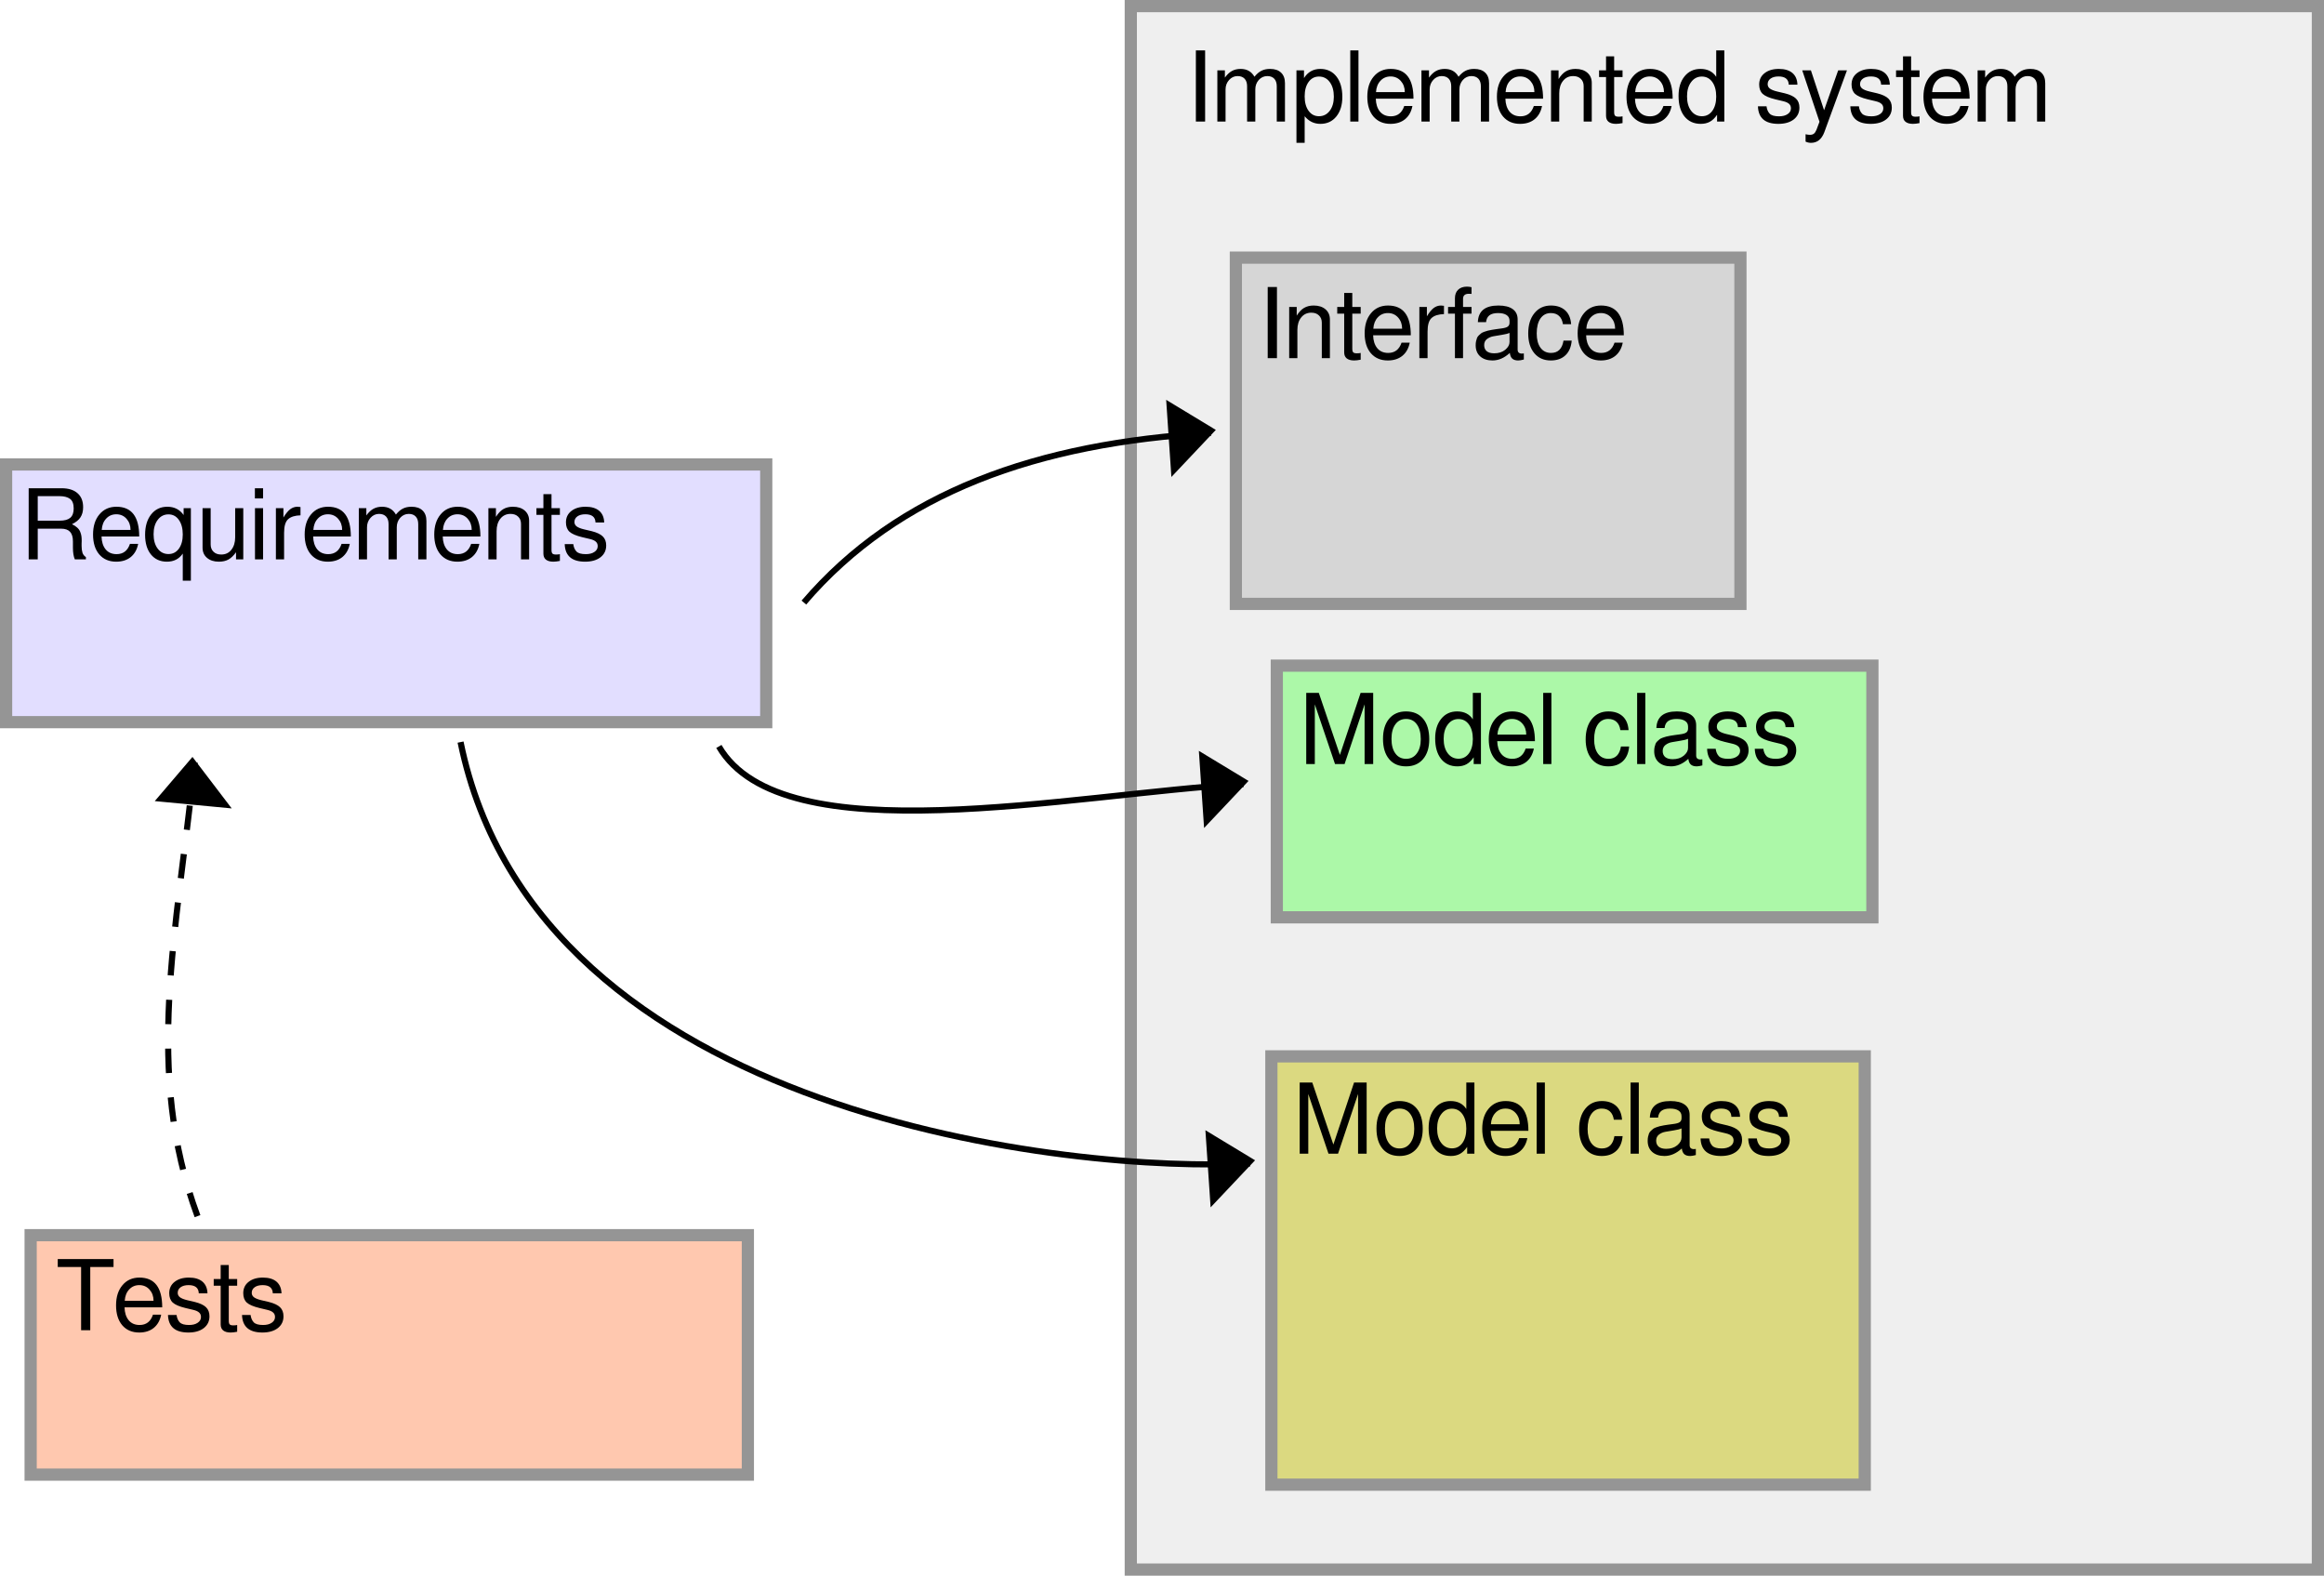
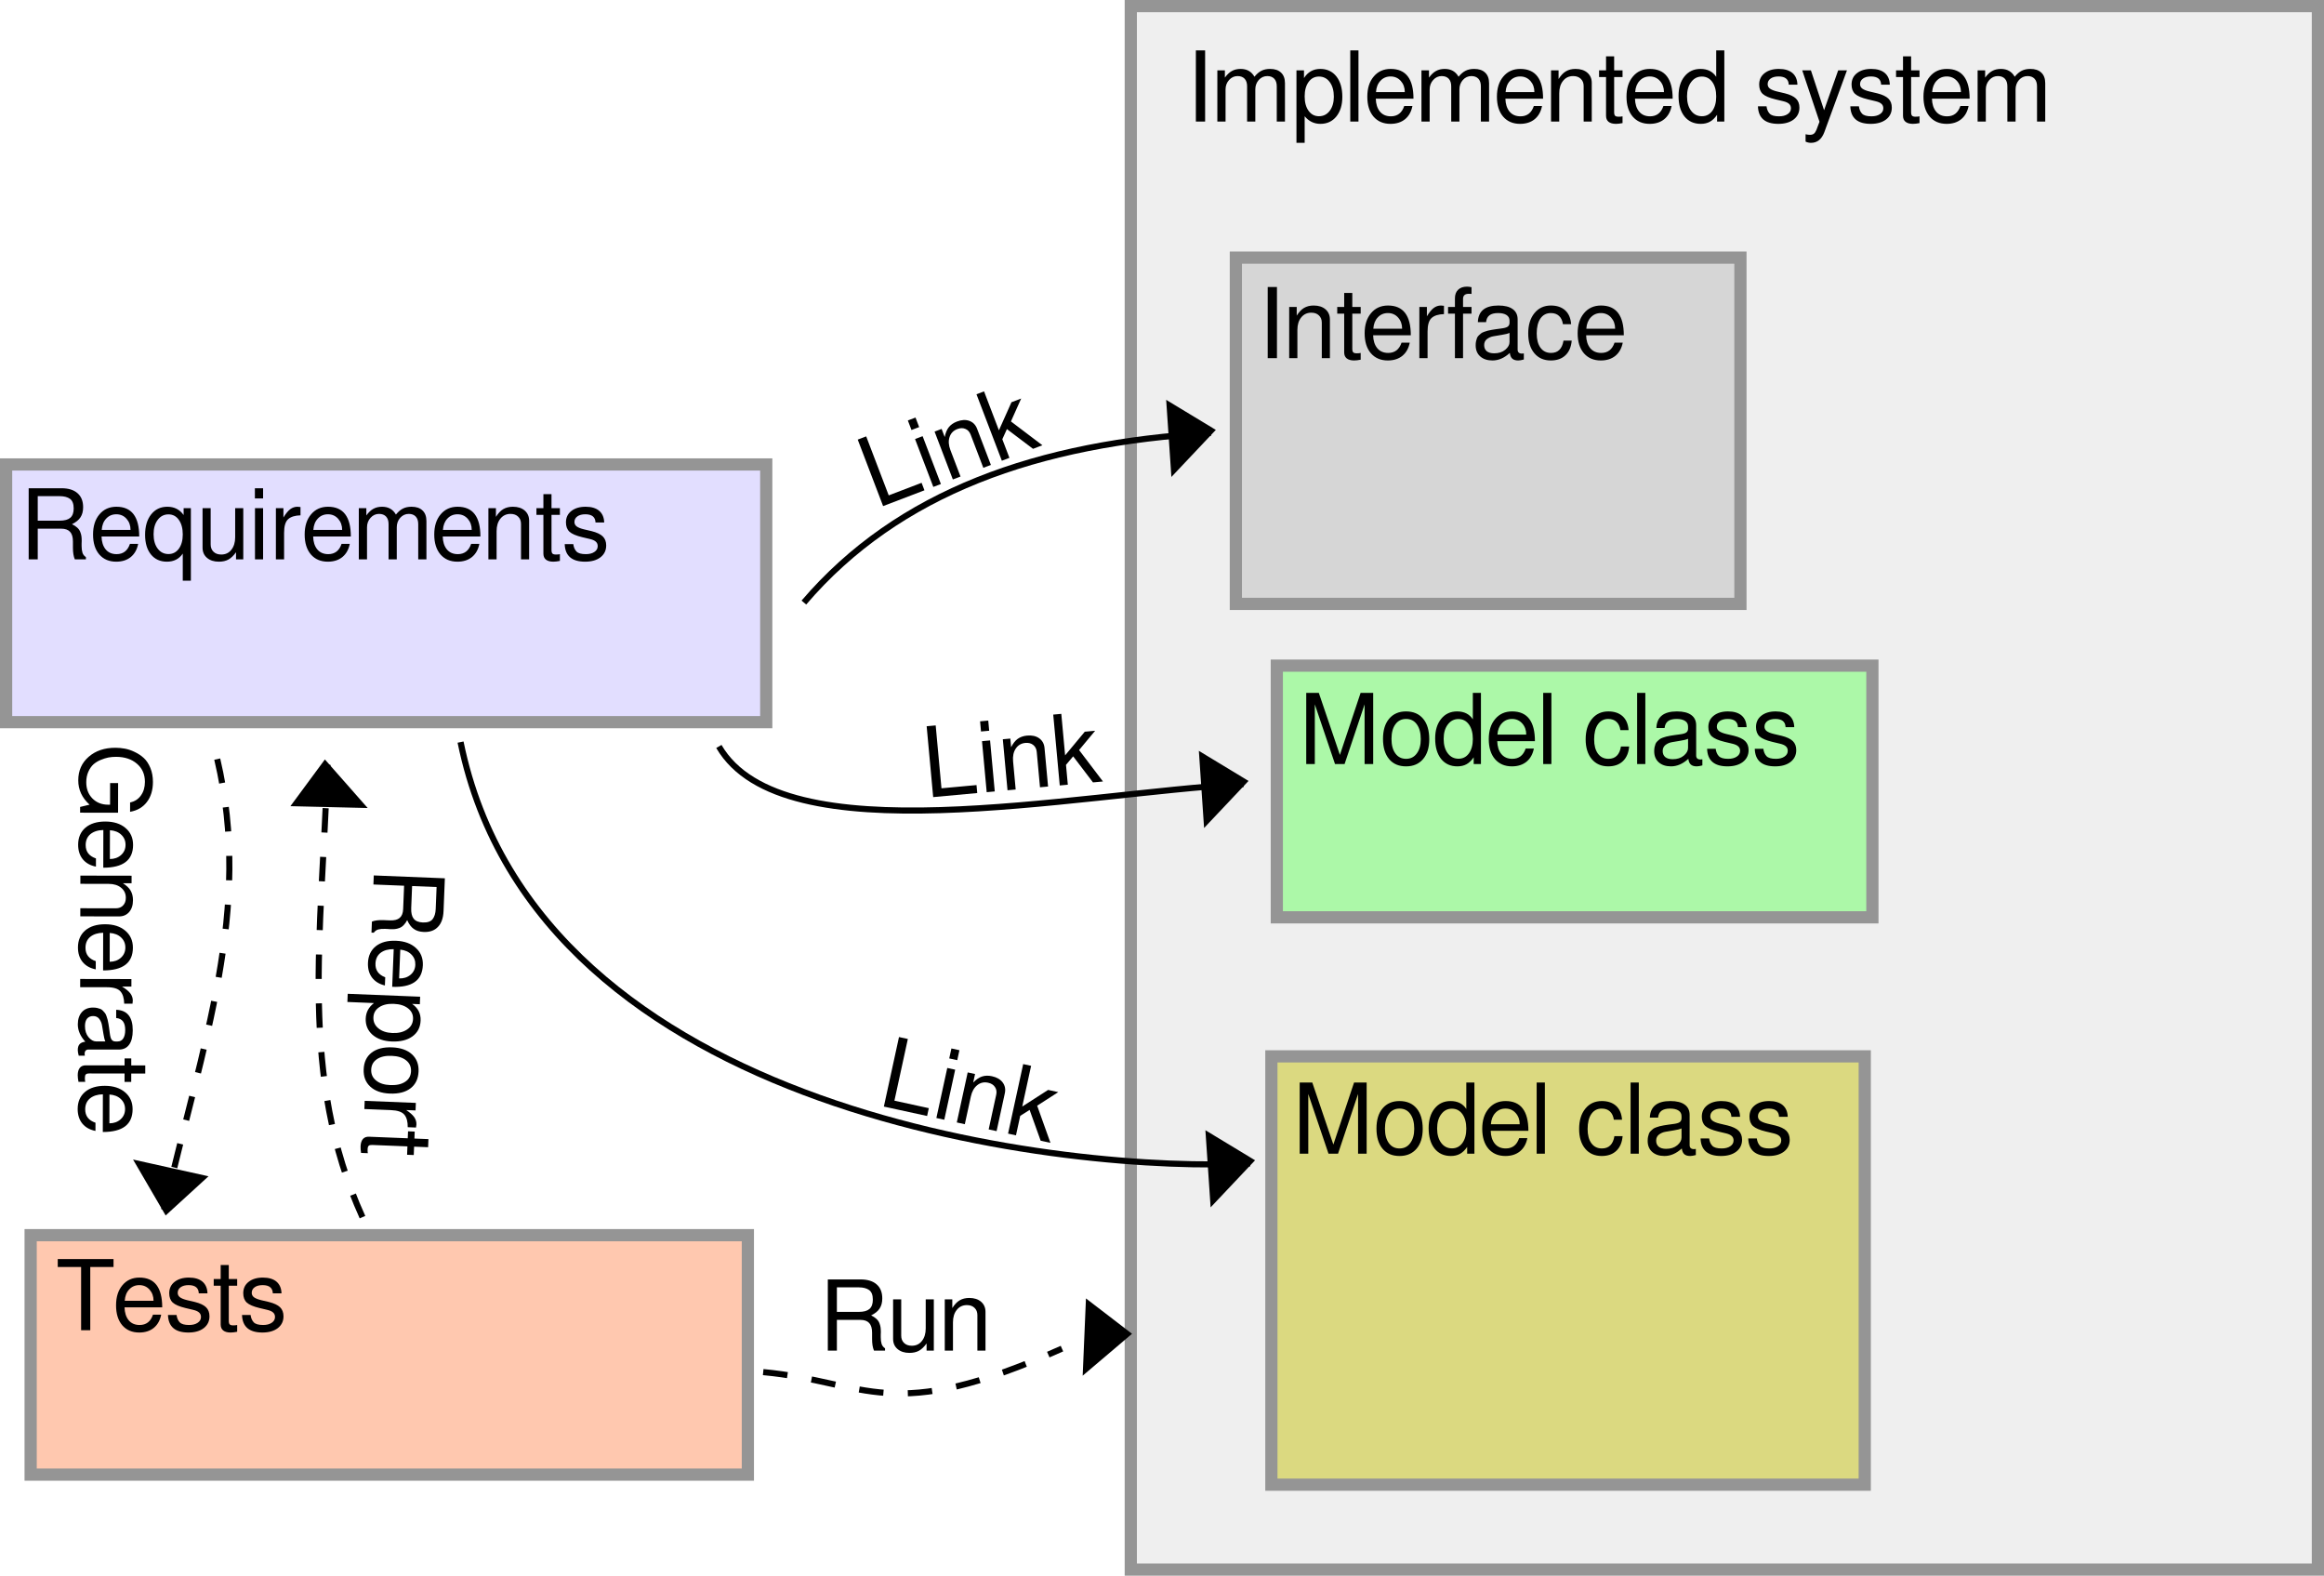
<svg xmlns="http://www.w3.org/2000/svg" width="107.461mm" height="72.844mm" viewBox="0 0 380.767 258.109" id="svg2" version="1.1">
  <defs id="defs4" />
  <g id="layer1" transform="translate(-302.6569,-15.22654)">
    <rect style="fill:#e2e2e2;fill-opacity:0.532;fill-rule:nonzero;stroke:#959595;stroke-width:2;stroke-linejoin:miter;stroke-miterlimit:4;stroke-dasharray:none;stroke-opacity:1" id="rect4136" width="194.497" height="256.109" x="487.927" y="16.227" />
    <rect style="fill:#c0c0c0;fill-opacity:0.532;fill-rule:nonzero;stroke:#959595;stroke-width:2;stroke-linejoin:miter;stroke-miterlimit:4;stroke-dasharray:none;stroke-opacity:1" id="rect4138" width="82.669" height="56.722" x="505.142" y="57.427" />
    <text xml:space="preserve" style="font-style:normal;font-variant:normal;font-weight:normal;font-stretch:normal;font-size:16px;line-height:125%;font-family:FreeSans;-inkscape-font-specification:FreeSans;letter-spacing:0px;word-spacing:0px;fill:#000000;fill-opacity:1;stroke:none;stroke-width:1px;stroke-linecap:butt;stroke-linejoin:miter;stroke-opacity:1" x="508.765" y="73.899" id="text4142">
      <tspan id="tspan4144" x="508.765" y="73.899">Interface</tspan>
    </text>
    <rect style="fill:#c9c51f;fill-opacity:0.532;fill-rule:nonzero;stroke:#959595;stroke-width:2;stroke-linejoin:miter;stroke-miterlimit:4;stroke-dasharray:none;stroke-opacity:1" id="rect4140" width="97.219" height="70.16" x="510.961" y="188.267" />
    <text id="text4161" y="204.209" x="514.321" style="font-style:normal;font-variant:normal;font-weight:normal;font-stretch:normal;font-size:16px;line-height:125%;font-family:FreeSans;-inkscape-font-specification:FreeSans;letter-spacing:0px;word-spacing:0px;fill:#000000;fill-opacity:1;stroke:none;stroke-width:1px;stroke-linecap:butt;stroke-linejoin:miter;stroke-opacity:1" xml:space="preserve">
      <tspan y="204.209" x="514.321" id="tspan4163">Model class</tspan>
    </text>
    <rect y="124.264" x="511.852" height="41.227" width="97.58" id="rect4193" style="fill:#71ff69;fill-opacity:0.532;fill-rule:nonzero;stroke:#959595;stroke-width:2;stroke-linejoin:miter;stroke-miterlimit:4;stroke-dasharray:none;stroke-opacity:1" />
    <text xml:space="preserve" style="font-style:normal;font-variant:normal;font-weight:normal;font-stretch:normal;font-size:16px;line-height:125%;font-family:FreeSans;-inkscape-font-specification:FreeSans;letter-spacing:0px;word-spacing:0px;fill:#000000;fill-opacity:1;stroke:none;stroke-width:1px;stroke-linecap:butt;stroke-linejoin:miter;stroke-opacity:1" x="515.392" y="140.386" id="text4195">
      <tspan id="tspan4197" x="515.392" y="140.386">Model class</tspan>
    </text>
    <text xml:space="preserve" style="font-style:normal;font-variant:normal;font-weight:normal;font-stretch:normal;font-size:16px;line-height:125%;font-family:FreeSans;-inkscape-font-specification:FreeSans;letter-spacing:0px;word-spacing:0px;fill:#000000;fill-opacity:1;stroke:none;stroke-width:1px;stroke-linecap:butt;stroke-linejoin:miter;stroke-opacity:1" x="496.995" y="35.139" id="text4222">
      <tspan id="tspan4224" x="496.995" y="35.139">Implemented system</tspan>
    </text>
    <rect style="fill:#ff9869;fill-opacity:0.532;fill-rule:nonzero;stroke:#959595;stroke-width:2;stroke-linejoin:miter;stroke-miterlimit:4;stroke-dasharray:none;stroke-opacity:1" id="rect4244" width="117.51" height="39.223" x="307.678" y="217.558" />
    <rect y="91.308" x="303.657" height="42.214" width="124.542" id="rect4246" style="fill:#c9c1ff;fill-opacity:0.532;fill-rule:nonzero;stroke:#959595;stroke-width:2;stroke-linejoin:miter;stroke-miterlimit:4;stroke-dasharray:none;stroke-opacity:1" />
    <text xml:space="preserve" style="font-style:normal;font-variant:normal;font-weight:normal;font-stretch:normal;font-size:16px;line-height:125%;font-family:FreeSans;-inkscape-font-specification:FreeSans;letter-spacing:0px;word-spacing:0px;fill:#000000;fill-opacity:1;stroke:none;stroke-width:1px;stroke-linecap:butt;stroke-linejoin:miter;stroke-opacity:1" x="306.076" y="106.859" id="text4248">
      <tspan id="tspan4250" x="306.076" y="106.859">Requirements</tspan>
    </text>
    <text xml:space="preserve" style="font-style:normal;font-variant:normal;font-weight:normal;font-stretch:normal;font-size:16px;line-height:125%;font-family:FreeSans;-inkscape-font-specification:FreeSans;letter-spacing:0px;word-spacing:0px;fill:#000000;fill-opacity:1;stroke:none;stroke-width:1px;stroke-linecap:butt;stroke-linejoin:miter;stroke-opacity:1" x="311.632" y="233.128" id="text4252">
      <tspan id="tspan4254" x="311.632" y="233.128">Tests</tspan>
    </text>
    <path style="fill:none;fill-rule:evenodd;stroke:#000000;stroke-width:1px;stroke-linecap:butt;stroke-linejoin:miter;stroke-opacity:1" d="M 434.366,113.93 C 449.833,95.838 472.752,87.781 501.036,86.151" id="path4265" />
    <path style="fill:#000000;fill-opacity:1;fill-rule:evenodd;stroke:#000000;stroke-width:1px;stroke-linecap:butt;stroke-linejoin:miter;stroke-opacity:1" d="M 501.071,85.755 494.286,81.648 495,92.184 Z" id="path4269" />
    <path id="path4271" d="m 420.437,137.502 c 10.468,17.979 57.672,7.779 85.956,6.149" style="fill:none;fill-rule:evenodd;stroke:#000000;stroke-width:1px;stroke-linecap:butt;stroke-linejoin:miter;stroke-opacity:1" />
    <path id="path4273" d="m 506.429,143.255 -6.786,-4.107 0.714,10.536 z" style="fill:#000000;fill-opacity:1;fill-rule:evenodd;stroke:#000000;stroke-width:1px;stroke-linecap:butt;stroke-linejoin:miter;stroke-opacity:1" />
    <path style="fill:none;fill-rule:evenodd;stroke:#000000;stroke-width:1px;stroke-linecap:butt;stroke-linejoin:miter;stroke-opacity:1" d="m 378.116,136.788 c 12.611,61.729 101.065,70.636 129.349,69.007" id="path4279" />
    <path style="fill:#000000;fill-opacity:1;fill-rule:evenodd;stroke:#000000;stroke-width:1px;stroke-linecap:butt;stroke-linejoin:miter;stroke-opacity:1" d="m 507.5,205.398 -6.786,-4.107 0.714,10.536 z" id="path4281" />
-     <path id="path4283" d="m 335.016,214.439 c -8.785,-23.747 -3.431,-46.153 -0.462,-74.327" style="fill:none;fill-rule:evenodd;stroke:#000000;stroke-width:1;stroke-linecap:butt;stroke-linejoin:miter;stroke-miterlimit:4;stroke-dasharray:4, 4;stroke-dashoffset:0;stroke-opacity:1" />
-     <path id="path4285" d="m 334.169,140.013 -5.151,6.032 10.512,1 z" style="fill:#000000;fill-opacity:1;fill-rule:evenodd;stroke:#000000;stroke-width:1px;stroke-linecap:butt;stroke-linejoin:miter;stroke-opacity:1" />
+     <path id="path4283" d="m 338.248,139.578 c 5.792,24.649 -2.283,46.224 -8.701,73.818" style="fill:none;fill-rule:evenodd;stroke:#000000;stroke-width:1;stroke-linecap:butt;stroke-linejoin:miter;stroke-miterlimit:4;stroke-dasharray:4, 4;stroke-dashoffset:0;stroke-opacity:1" />
+     <path id="path4285" d="m 329.917,213.542 5.855,-5.351 -10.309,-2.288 z" style="fill:#000000;fill-opacity:1;fill-rule:evenodd;stroke:#000000;stroke-width:1px;stroke-linecap:butt;stroke-linejoin:miter;stroke-opacity:1" />
+     <text xml:space="preserve" style="font-style:normal;font-variant:normal;font-weight:normal;font-stretch:normal;font-size:16px;line-height:125%;font-family:FreeSans;-inkscape-font-specification:FreeSans;letter-spacing:0px;word-spacing:0px;fill:#000000;fill-opacity:1;stroke:none;stroke-width:1px;stroke-linecap:butt;stroke-linejoin:miter;stroke-opacity:1" x="381.63" y="251.254" id="text4159" transform="matrix(0.9342077,-0.3567296,0.3567295,0.9342077,0,0)">
+       <tspan id="tspan4161" x="381.63" y="251.254">Link</tspan>
+     </text>
+     <text transform="matrix(0.9957925,-0.09163688,0.09163686,0.9957925,0,0)" id="text4163" y="186.928" x="438.991" style="font-style:normal;font-variant:normal;font-weight:normal;font-stretch:normal;font-size:16px;line-height:125%;font-family:FreeSans;-inkscape-font-specification:FreeSans;letter-spacing:0px;word-spacing:0px;fill:#000000;fill-opacity:1;stroke:none;stroke-width:1px;stroke-linecap:butt;stroke-linejoin:miter;stroke-opacity:1" xml:space="preserve">
+       <tspan y="186.928" x="438.991" id="tspan4165">Link</tspan>
+     </text>
+     <text xml:space="preserve" style="font-style:normal;font-variant:normal;font-weight:normal;font-stretch:normal;font-size:16px;line-height:125%;font-family:FreeSans;-inkscape-font-specification:FreeSans;letter-spacing:0px;word-spacing:0px;fill:#000000;fill-opacity:1;stroke:none;stroke-width:1px;stroke-linecap:butt;stroke-linejoin:miter;stroke-opacity:1" x="477.745" y="96.802" id="text4167" transform="matrix(0.9771114,0.2127284,-0.2127284,0.9771114,0,0)">
+       <tspan id="tspan4169" x="477.745" y="96.802">Link</tspan>
+     </text>
+     <text xml:space="preserve" style="font-style:normal;font-variant:normal;font-weight:normal;font-stretch:normal;font-size:16px;line-height:125%;font-family:FreeSans;-inkscape-font-specification:FreeSans;letter-spacing:0px;word-spacing:0px;fill:#000000;fill-opacity:1;stroke:none;stroke-width:1px;stroke-linecap:butt;stroke-linejoin:miter;stroke-opacity:1" x="136.499" y="-316.111" id="text4171" transform="matrix(-0.00179068,0.9999985,-0.9999983,-0.00179068,0,0)">
+       <tspan id="tspan4173" x="136.499" y="-316.111">Generate</tspan>
+     </text>
+     <path style="fill:none;fill-rule:evenodd;stroke:#000000;stroke-width:1;stroke-linecap:butt;stroke-linejoin:miter;stroke-miterlimit:4;stroke-dasharray:4, 4;stroke-dashoffset:0;stroke-opacity:1" d="m 427.701,239.988 c 17.194,1.6 20.656,8.805 48.947,-3.848" id="path4175" />
+     <path style="fill:#000000;fill-opacity:1;fill-rule:evenodd;stroke:#000000;stroke-width:1px;stroke-linecap:butt;stroke-linejoin:miter;stroke-opacity:1" d="m 487.334,233.73 -6.293,-4.828 -0.448,10.55 z" id="path4177" />
+     <text xml:space="preserve" style="font-style:normal;font-variant:normal;font-weight:normal;font-stretch:normal;font-size:16px;line-height:125%;font-family:FreeSans;-inkscape-font-specification:FreeSans;letter-spacing:0px;word-spacing:0px;fill:#000000;fill-opacity:1;stroke:none;stroke-width:1px;stroke-linecap:butt;stroke-linejoin:miter;stroke-opacity:1" x="437.007" y="236.465" id="text4179">
+       <tspan id="tspan4181" x="437.007" y="236.465">Run</tspan>
+     </text>
+     <path style="fill:none;fill-rule:evenodd;stroke:#000000;stroke-width:1;stroke-linecap:butt;stroke-linejoin:miter;stroke-miterlimit:4;stroke-dasharray:4, 4;stroke-dashoffset:0;stroke-opacity:1" d="m 362.046,214.603 c -10.448,-23.064 -6.696,-45.793 -5.734,-74.107" id="path4183" />
+     <path style="fill:#000000;fill-opacity:1;fill-rule:evenodd;stroke:#000000;stroke-width:1px;stroke-linecap:butt;stroke-linejoin:miter;stroke-opacity:1" d="m 355.921,140.424 -4.71,6.382 10.557,0.252 z" id="path4185" />
+     <text xml:space="preserve" style="font-style:normal;font-variant:normal;font-weight:normal;font-stretch:normal;font-size:16px;line-height:125%;font-family:FreeSans;-inkscape-font-specification:FreeSans;letter-spacing:0px;word-spacing:0px;fill:#000000;fill-opacity:1;stroke:none;stroke-width:1px;stroke-linecap:butt;stroke-linejoin:miter;stroke-opacity:1" x="142.557" y="-369.992" id="text4187" transform="matrix(-0.04028768,0.9991882,-0.9991881,-0.04028767,0,0)">
+       <tspan id="tspan4189" x="142.557" y="-369.992">Report</tspan>
+     </text>
  </g>
</svg>
